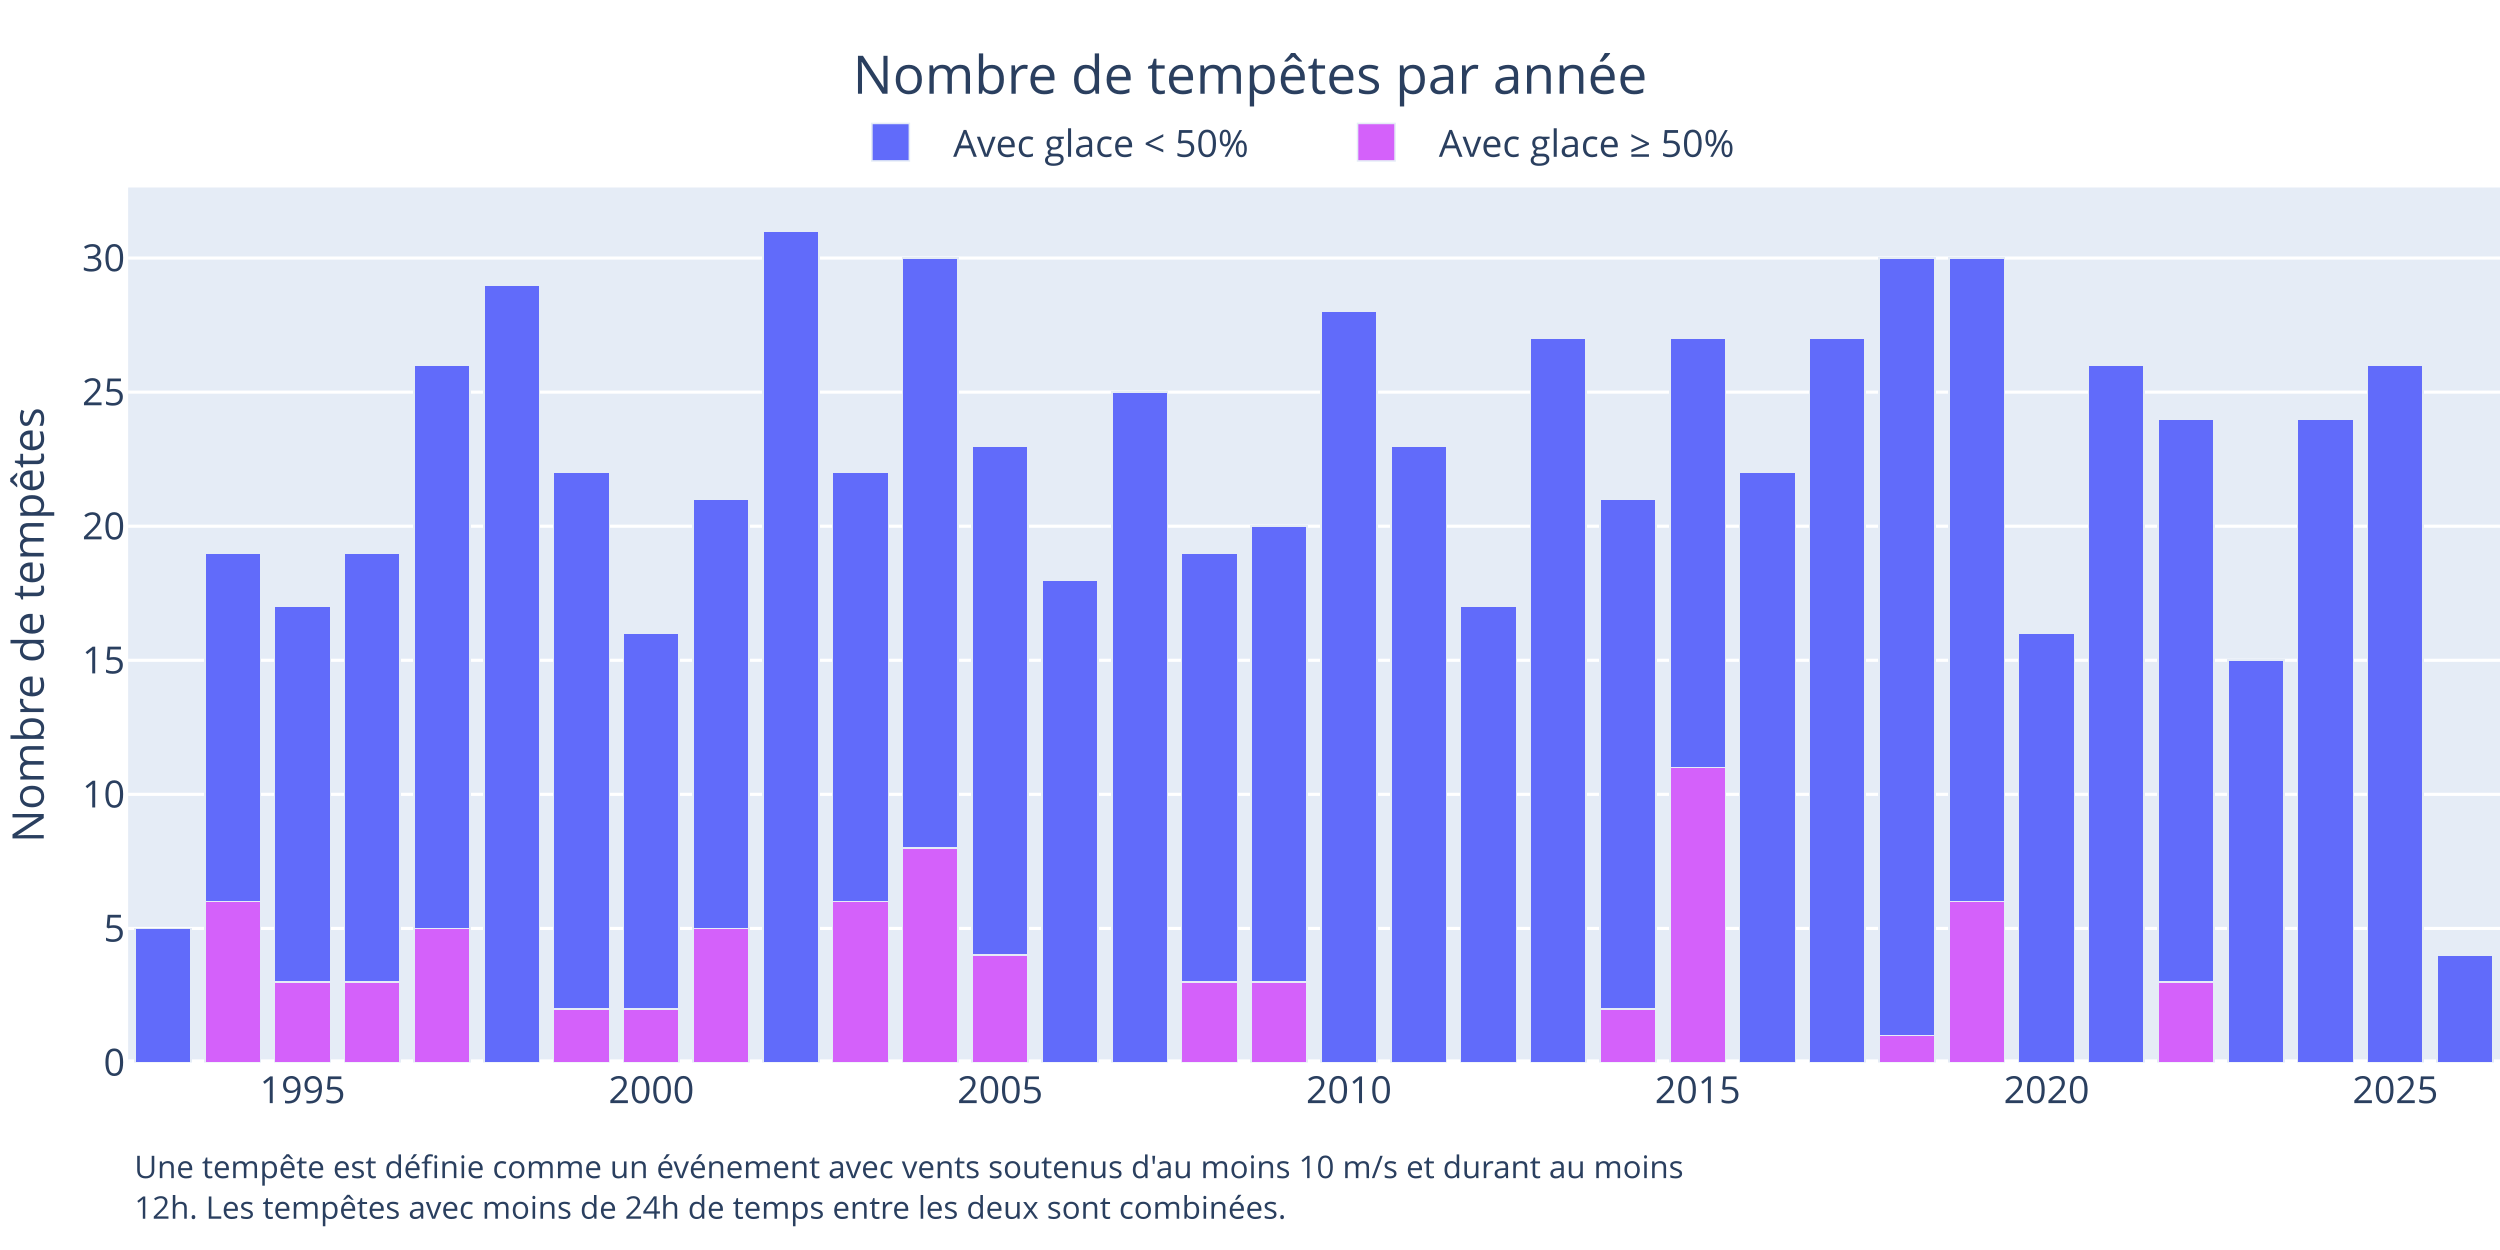
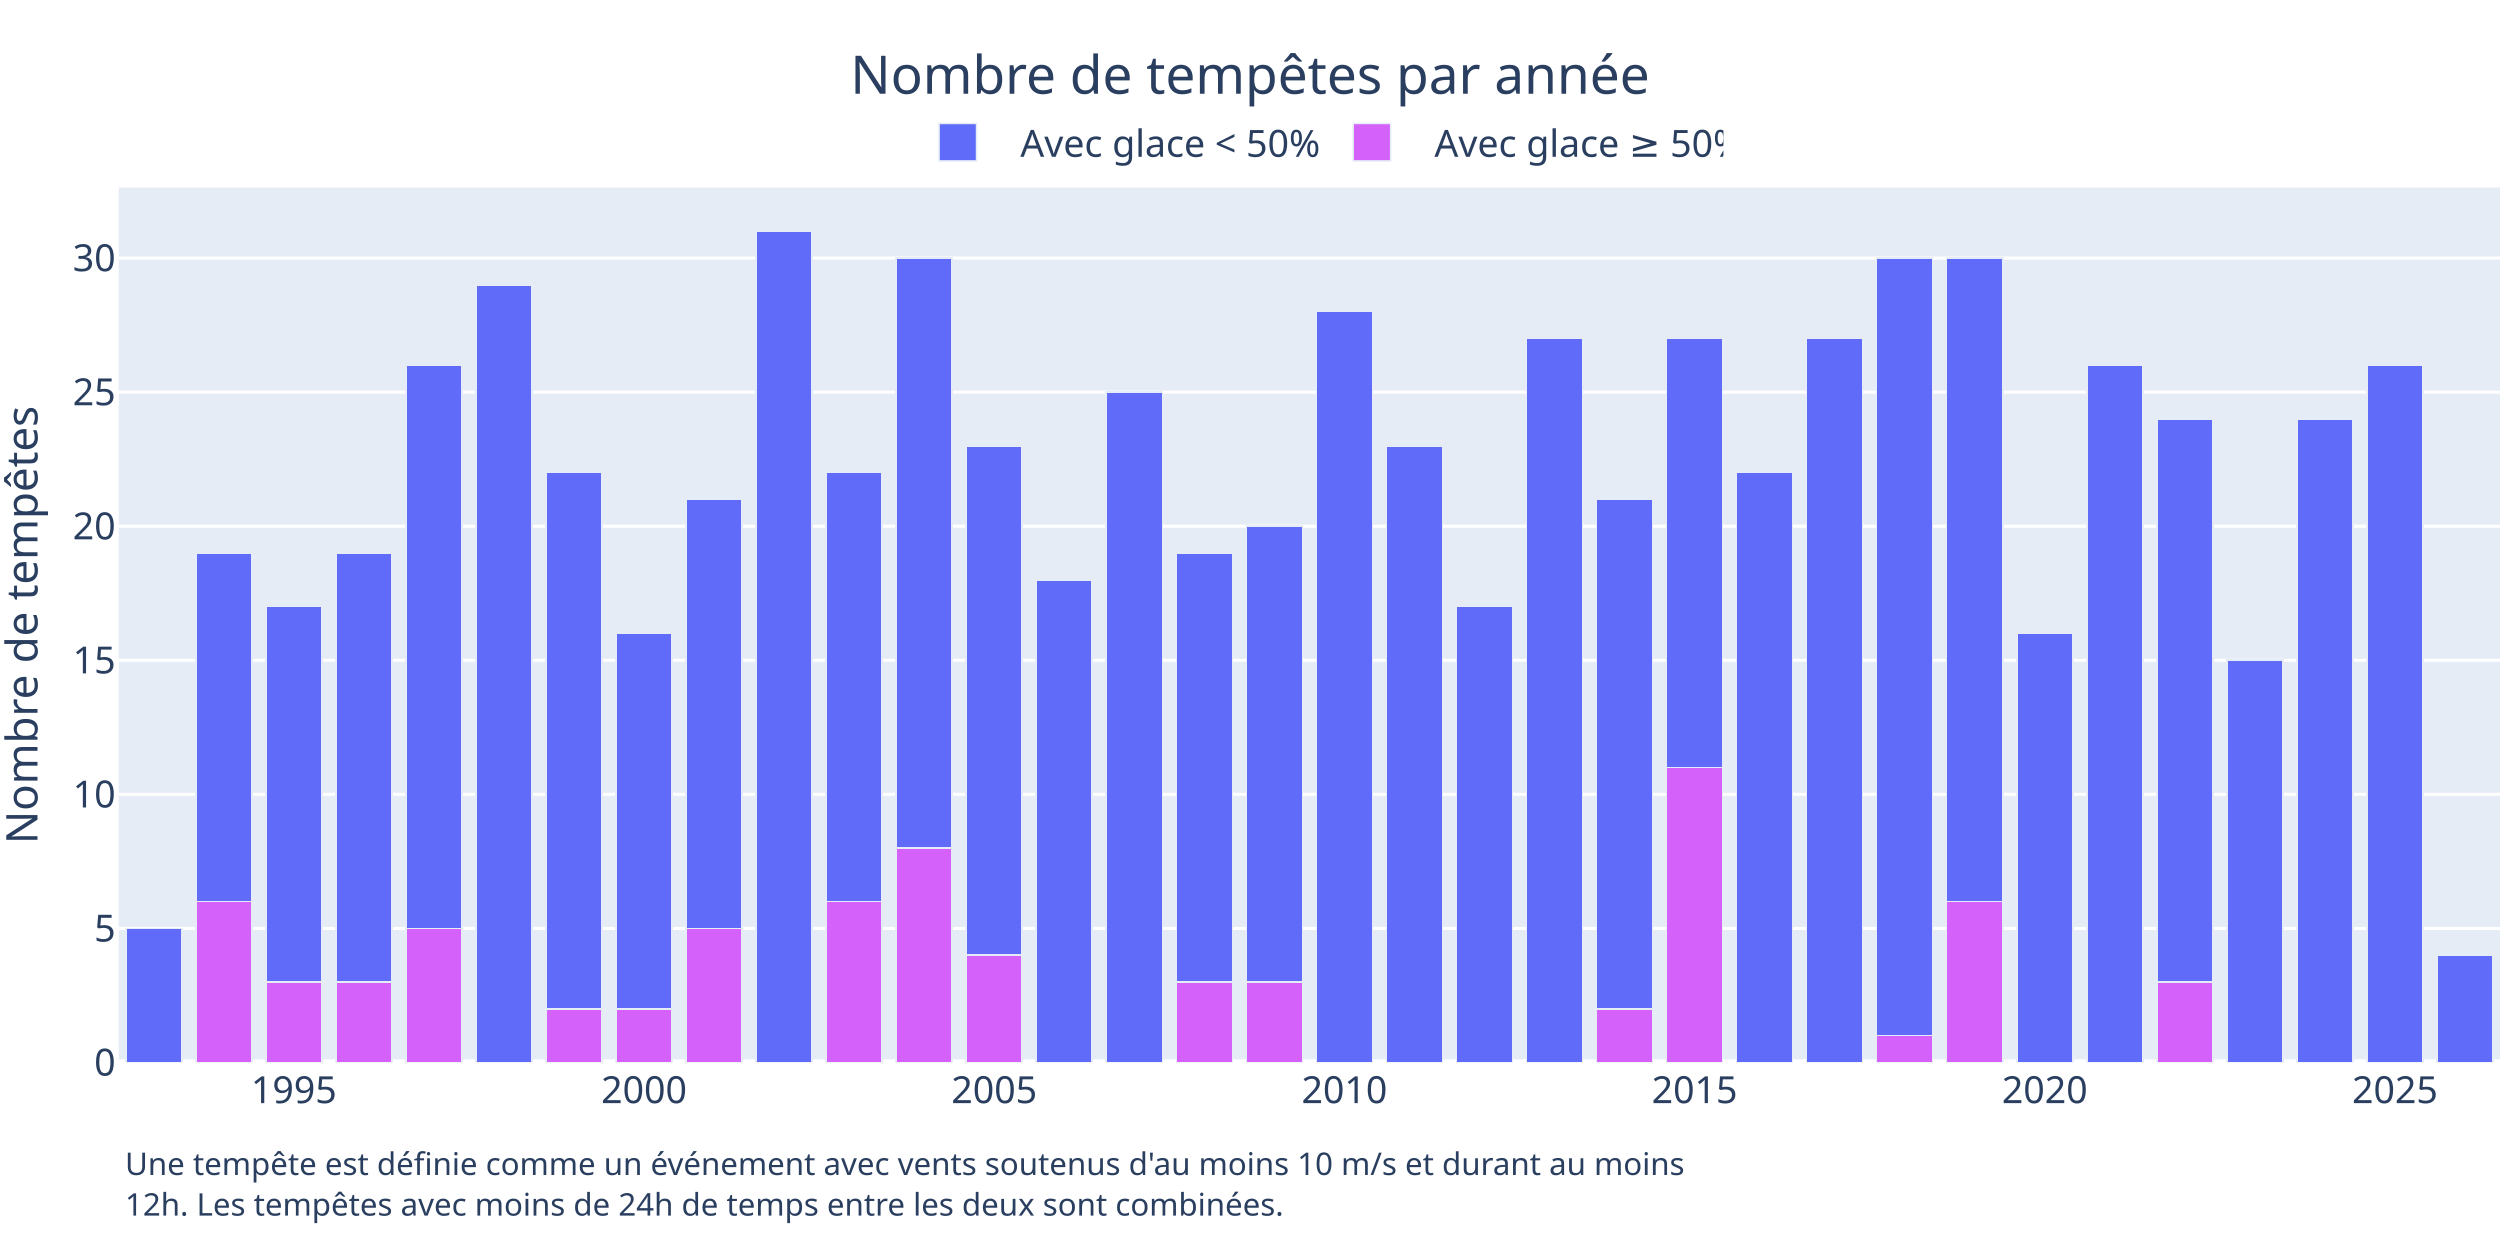
<svg xmlns="http://www.w3.org/2000/svg" class="main-svg" width="800" height="400" style="" viewBox="0 0 800 400">
  <rect x="0" y="0" width="800" height="400" style="fill: rgb(255, 255, 255); fill-opacity: 1;" />
-   <defs id="defs-d4c665">
+   <defs id="defs-7aa2c9">
    <g class="clips">
-       <clipPath id="clipd4c665xyplot" class="plotclip">
-         <rect width="759" height="280" />
+       <clipPath id="clip7aa2c9xyplot" class="plotclip">
+         <rect width="762" height="280" />
      </clipPath>
-       <clipPath class="axesclip" id="clipd4c665x">
-         <rect x="41" y="0" width="759" height="400" />
+       <clipPath class="axesclip" id="clip7aa2c9x">
+         <rect x="38" y="0" width="762" height="400" />
      </clipPath>
-       <clipPath class="axesclip" id="clipd4c665y">
+       <clipPath class="axesclip" id="clip7aa2c9y">
        <rect x="0" y="60" width="800" height="280" />
      </clipPath>
-       <clipPath class="axesclip" id="clipd4c665xy">
-         <rect x="41" y="60" width="759" height="280" />
+       <clipPath class="axesclip" id="clip7aa2c9xy">
+         <rect x="38" y="60" width="762" height="280" />
      </clipPath>
    </g>
    <g class="gradients" />
    <g class="patterns" />
  </defs>
  <g class="bglayer">
-     <rect class="bg" x="41" y="60" width="759" height="280" style="fill: rgb(229, 236, 246); fill-opacity: 1; stroke-width: 0;" />
+     <rect class="bg" x="38" y="60" width="762" height="280" style="fill: rgb(229, 236, 246); fill-opacity: 1; stroke-width: 0;" />
  </g>
  <g class="layer-below">
    <g class="imagelayer" />
    <g class="shapelayer" />
  </g>
  <g class="cartesianlayer">
    <g class="subplot xy">
      <g class="layer-subplot">
        <g class="shapelayer" />
        <g class="imagelayer" />
      </g>
      <g class="minor-gridlayer">
        <g class="x" />
        <g class="y" />
      </g>
      <g class="gridlayer">
        <g class="x" />
        <g class="y">
-           <path class="ygrid crisp" transform="translate(0,297.1)" d="M41,0h759" style="stroke: rgb(255, 255, 255); stroke-opacity: 1; stroke-width: 1px;" />
-           <path class="ygrid crisp" transform="translate(0,254.19)" d="M41,0h759" style="stroke: rgb(255, 255, 255); stroke-opacity: 1; stroke-width: 1px;" />
-           <path class="ygrid crisp" transform="translate(0,211.29)" d="M41,0h759" style="stroke: rgb(255, 255, 255); stroke-opacity: 1; stroke-width: 1px;" />
-           <path class="ygrid crisp" transform="translate(0,168.39)" d="M41,0h759" style="stroke: rgb(255, 255, 255); stroke-opacity: 1; stroke-width: 1px;" />
-           <path class="ygrid crisp" transform="translate(0,125.48)" d="M41,0h759" style="stroke: rgb(255, 255, 255); stroke-opacity: 1; stroke-width: 1px;" />
-           <path class="ygrid crisp" transform="translate(0,82.58)" d="M41,0h759" style="stroke: rgb(255, 255, 255); stroke-opacity: 1; stroke-width: 1px;" />
+           <path class="ygrid crisp" transform="translate(0,297.1)" d="M38,0h762" style="stroke: rgb(255, 255, 255); stroke-opacity: 1; stroke-width: 1px;" />
+           <path class="ygrid crisp" transform="translate(0,254.19)" d="M38,0h762" style="stroke: rgb(255, 255, 255); stroke-opacity: 1; stroke-width: 1px;" />
+           <path class="ygrid crisp" transform="translate(0,211.29)" d="M38,0h762" style="stroke: rgb(255, 255, 255); stroke-opacity: 1; stroke-width: 1px;" />
+           <path class="ygrid crisp" transform="translate(0,168.39)" d="M38,0h762" style="stroke: rgb(255, 255, 255); stroke-opacity: 1; stroke-width: 1px;" />
+           <path class="ygrid crisp" transform="translate(0,125.48)" d="M38,0h762" style="stroke: rgb(255, 255, 255); stroke-opacity: 1; stroke-width: 1px;" />
+           <path class="ygrid crisp" transform="translate(0,82.58)" d="M38,0h762" style="stroke: rgb(255, 255, 255); stroke-opacity: 1; stroke-width: 1px;" />
        </g>
      </g>
      <g class="zerolinelayer">
-         <path class="yzl zl crisp" transform="translate(0,340)" d="M41,0h759" style="stroke: rgb(255, 255, 255); stroke-opacity: 1; stroke-width: 2px;" />
+         <path class="yzl zl crisp" transform="translate(0,340)" d="M38,0h762" style="stroke: rgb(255, 255, 255); stroke-opacity: 1; stroke-width: 2px;" />
      </g>
      <g class="layer-between">
        <g class="shapelayer" />
        <g class="imagelayer" />
      </g>
      <path class="xlines-below" />
      <path class="ylines-below" />
      <g class="overlines-below" />
      <g class="xaxislayer-below" />
      <g class="yaxislayer-below" />
      <g class="overaxes-below" />
      <g class="overplot">
-         <g class="xy" transform="translate(41,60)" clip-path="url(#clipd4c665xyplot)">
+         <g class="xy" transform="translate(38,60)" clip-path="url(#clip7aa2c9xyplot)">
          <g class="barlayer mlayer">
            <g class="trace bars" shape-rendering="crispEdges" style="opacity: 1;">
              <g class="points">
                <g class="point">
-                   <path d="M24.56,280V228.52H42.41V280Z" style="vector-effect: none; opacity: 1; stroke-width: 0.5px; fill: rgb(212, 97, 250); fill-opacity: 1; stroke: rgb(229, 236, 246); stroke-opacity: 1;" />
-                 </g>
-                 <g class="point">
-                   <path d="M46.88,280V254.26H64.74V280Z" style="vector-effect: none; opacity: 1; stroke-width: 0.5px; fill: rgb(212, 97, 250); fill-opacity: 1; stroke: rgb(229, 236, 246); stroke-opacity: 1;" />
-                 </g>
-                 <g class="point">
-                   <path d="M69.2,280V254.26H87.06V280Z" style="vector-effect: none; opacity: 1; stroke-width: 0.5px; fill: rgb(212, 97, 250); fill-opacity: 1; stroke: rgb(229, 236, 246); stroke-opacity: 1;" />
-                 </g>
-                 <g class="point">
-                   <path d="M91.53,280V237.1H109.39V280Z" style="vector-effect: none; opacity: 1; stroke-width: 0.5px; fill: rgb(212, 97, 250); fill-opacity: 1; stroke: rgb(229, 236, 246); stroke-opacity: 1;" />
-                 </g>
-                 <g class="point">
-                   <path d="M136.17,280V262.84H154.03V280Z" style="vector-effect: none; opacity: 1; stroke-width: 0.5px; fill: rgb(212, 97, 250); fill-opacity: 1; stroke: rgb(229, 236, 246); stroke-opacity: 1;" />
-                 </g>
-                 <g class="point">
-                   <path d="M158.5,280V262.84H176.36V280Z" style="vector-effect: none; opacity: 1; stroke-width: 0.5px; fill: rgb(212, 97, 250); fill-opacity: 1; stroke: rgb(229, 236, 246); stroke-opacity: 1;" />
-                 </g>
-                 <g class="point">
-                   <path d="M180.82,280V237.1H198.68V280Z" style="vector-effect: none; opacity: 1; stroke-width: 0.5px; fill: rgb(212, 97, 250); fill-opacity: 1; stroke: rgb(229, 236, 246); stroke-opacity: 1;" />
-                 </g>
-                 <g class="point">
-                   <path d="M225.47,280V228.52H243.33V280Z" style="vector-effect: none; opacity: 1; stroke-width: 0.5px; fill: rgb(212, 97, 250); fill-opacity: 1; stroke: rgb(229, 236, 246); stroke-opacity: 1;" />
-                 </g>
-                 <g class="point">
-                   <path d="M247.79,280V211.35H265.65V280Z" style="vector-effect: none; opacity: 1; stroke-width: 0.5px; fill: rgb(212, 97, 250); fill-opacity: 1; stroke: rgb(229, 236, 246); stroke-opacity: 1;" />
-                 </g>
-                 <g class="point">
-                   <path d="M270.11,280V245.68H287.97V280Z" style="vector-effect: none; opacity: 1; stroke-width: 0.5px; fill: rgb(212, 97, 250); fill-opacity: 1; stroke: rgb(229, 236, 246); stroke-opacity: 1;" />
-                 </g>
-                 <g class="point">
-                   <path d="M337.09,280V254.26H354.94V280Z" style="vector-effect: none; opacity: 1; stroke-width: 0.5px; fill: rgb(212, 97, 250); fill-opacity: 1; stroke: rgb(229, 236, 246); stroke-opacity: 1;" />
-                 </g>
-                 <g class="point">
-                   <path d="M359.41,280V254.26H377.27V280Z" style="vector-effect: none; opacity: 1; stroke-width: 0.5px; fill: rgb(212, 97, 250); fill-opacity: 1; stroke: rgb(229, 236, 246); stroke-opacity: 1;" />
-                 </g>
-                 <g class="point">
-                   <path d="M471.03,280V262.84H488.89V280Z" style="vector-effect: none; opacity: 1; stroke-width: 0.5px; fill: rgb(212, 97, 250); fill-opacity: 1; stroke: rgb(229, 236, 246); stroke-opacity: 1;" />
-                 </g>
-                 <g class="point">
-                   <path d="M493.35,280V185.61H511.21V280Z" style="vector-effect: none; opacity: 1; stroke-width: 0.5px; fill: rgb(212, 97, 250); fill-opacity: 1; stroke: rgb(229, 236, 246); stroke-opacity: 1;" />
-                 </g>
-                 <g class="point">
-                   <path d="M560.32,280V271.42H578.18V280Z" style="vector-effect: none; opacity: 1; stroke-width: 0.5px; fill: rgb(212, 97, 250); fill-opacity: 1; stroke: rgb(229, 236, 246); stroke-opacity: 1;" />
-                 </g>
-                 <g class="point">
-                   <path d="M582.64,280V228.52H600.5V280Z" style="vector-effect: none; opacity: 1; stroke-width: 0.5px; fill: rgb(212, 97, 250); fill-opacity: 1; stroke: rgb(229, 236, 246); stroke-opacity: 1;" />
-                 </g>
-                 <g class="point">
-                   <path d="M649.61,280V254.26H667.47V280Z" style="vector-effect: none; opacity: 1; stroke-width: 0.5px; fill: rgb(212, 97, 250); fill-opacity: 1; stroke: rgb(229, 236, 246); stroke-opacity: 1;" />
+                   <path d="M24.65,280V228.52H42.58V280Z" style="vector-effect: none; opacity: 1; stroke-width: 0.5px; fill: rgb(212, 97, 250); fill-opacity: 1; stroke: rgb(229, 236, 246); stroke-opacity: 1;" />
+                 </g>
+                 <g class="point">
+                   <path d="M47.06,280V254.26H64.99V280Z" style="vector-effect: none; opacity: 1; stroke-width: 0.5px; fill: rgb(212, 97, 250); fill-opacity: 1; stroke: rgb(229, 236, 246); stroke-opacity: 1;" />
+                 </g>
+                 <g class="point">
+                   <path d="M69.48,280V254.26H87.41V280Z" style="vector-effect: none; opacity: 1; stroke-width: 0.5px; fill: rgb(212, 97, 250); fill-opacity: 1; stroke: rgb(229, 236, 246); stroke-opacity: 1;" />
+                 </g>
+                 <g class="point">
+                   <path d="M91.89,280V237.1H109.82V280Z" style="vector-effect: none; opacity: 1; stroke-width: 0.5px; fill: rgb(212, 97, 250); fill-opacity: 1; stroke: rgb(229, 236, 246); stroke-opacity: 1;" />
+                 </g>
+                 <g class="point">
+                   <path d="M136.71,280V262.84H154.64V280Z" style="vector-effect: none; opacity: 1; stroke-width: 0.5px; fill: rgb(212, 97, 250); fill-opacity: 1; stroke: rgb(229, 236, 246); stroke-opacity: 1;" />
+                 </g>
+                 <g class="point">
+                   <path d="M159.12,280V262.84H177.05V280Z" style="vector-effect: none; opacity: 1; stroke-width: 0.5px; fill: rgb(212, 97, 250); fill-opacity: 1; stroke: rgb(229, 236, 246); stroke-opacity: 1;" />
+                 </g>
+                 <g class="point">
+                   <path d="M181.54,280V237.1H199.46V280Z" style="vector-effect: none; opacity: 1; stroke-width: 0.5px; fill: rgb(212, 97, 250); fill-opacity: 1; stroke: rgb(229, 236, 246); stroke-opacity: 1;" />
+                 </g>
+                 <g class="point">
+                   <path d="M226.36,280V228.52H244.29V280Z" style="vector-effect: none; opacity: 1; stroke-width: 0.5px; fill: rgb(212, 97, 250); fill-opacity: 1; stroke: rgb(229, 236, 246); stroke-opacity: 1;" />
+                 </g>
+                 <g class="point">
+                   <path d="M248.77,280V211.35H266.7V280Z" style="vector-effect: none; opacity: 1; stroke-width: 0.5px; fill: rgb(212, 97, 250); fill-opacity: 1; stroke: rgb(229, 236, 246); stroke-opacity: 1;" />
+                 </g>
+                 <g class="point">
+                   <path d="M271.18,280V245.68H289.11V280Z" style="vector-effect: none; opacity: 1; stroke-width: 0.5px; fill: rgb(212, 97, 250); fill-opacity: 1; stroke: rgb(229, 236, 246); stroke-opacity: 1;" />
+                 </g>
+                 <g class="point">
+                   <path d="M338.42,280V254.26H356.35V280Z" style="vector-effect: none; opacity: 1; stroke-width: 0.5px; fill: rgb(212, 97, 250); fill-opacity: 1; stroke: rgb(229, 236, 246); stroke-opacity: 1;" />
+                 </g>
+                 <g class="point">
+                   <path d="M360.83,280V254.26H378.76V280Z" style="vector-effect: none; opacity: 1; stroke-width: 0.5px; fill: rgb(212, 97, 250); fill-opacity: 1; stroke: rgb(229, 236, 246); stroke-opacity: 1;" />
+                 </g>
+                 <g class="point">
+                   <path d="M472.89,280V262.84H490.82V280Z" style="vector-effect: none; opacity: 1; stroke-width: 0.5px; fill: rgb(212, 97, 250); fill-opacity: 1; stroke: rgb(229, 236, 246); stroke-opacity: 1;" />
+                 </g>
+                 <g class="point">
+                   <path d="M495.3,280V185.61H513.23V280Z" style="vector-effect: none; opacity: 1; stroke-width: 0.5px; fill: rgb(212, 97, 250); fill-opacity: 1; stroke: rgb(229, 236, 246); stroke-opacity: 1;" />
+                 </g>
+                 <g class="point">
+                   <path d="M562.54,280V271.42H580.46V280Z" style="vector-effect: none; opacity: 1; stroke-width: 0.5px; fill: rgb(212, 97, 250); fill-opacity: 1; stroke: rgb(229, 236, 246); stroke-opacity: 1;" />
+                 </g>
+                 <g class="point">
+                   <path d="M584.95,280V228.52H602.88V280Z" style="vector-effect: none; opacity: 1; stroke-width: 0.5px; fill: rgb(212, 97, 250); fill-opacity: 1; stroke: rgb(229, 236, 246); stroke-opacity: 1;" />
+                 </g>
+                 <g class="point">
+                   <path d="M652.18,280V254.26H670.11V280Z" style="vector-effect: none; opacity: 1; stroke-width: 0.5px; fill: rgb(212, 97, 250); fill-opacity: 1; stroke: rgb(229, 236, 246); stroke-opacity: 1;" />
                </g>
              </g>
            </g>
            <g class="trace bars" shape-rendering="crispEdges" style="opacity: 1;">
              <g class="points">
                <g class="point">
-                   <path d="M2.23,280V237.1H20.09V280Z" style="vector-effect: none; opacity: 1; stroke-width: 0.5px; fill: rgb(97, 107, 250); fill-opacity: 1; stroke: rgb(229, 236, 246); stroke-opacity: 1;" />
-                 </g>
-                 <g class="point">
-                   <path d="M24.56,228.52V116.97H42.41V228.52Z" style="vector-effect: none; opacity: 1; stroke-width: 0.5px; fill: rgb(97, 107, 250); fill-opacity: 1; stroke: rgb(229, 236, 246); stroke-opacity: 1;" />
-                 </g>
-                 <g class="point">
-                   <path d="M46.88,254.26V134.13H64.74V254.26Z" style="vector-effect: none; opacity: 1; stroke-width: 0.5px; fill: rgb(97, 107, 250); fill-opacity: 1; stroke: rgb(229, 236, 246); stroke-opacity: 1;" />
-                 </g>
-                 <g class="point">
-                   <path d="M69.2,254.26V116.97H87.06V254.26Z" style="vector-effect: none; opacity: 1; stroke-width: 0.5px; fill: rgb(97, 107, 250); fill-opacity: 1; stroke: rgb(229, 236, 246); stroke-opacity: 1;" />
-                 </g>
-                 <g class="point">
-                   <path d="M91.53,237.1V56.9H109.39V237.1Z" style="vector-effect: none; opacity: 1; stroke-width: 0.5px; fill: rgb(97, 107, 250); fill-opacity: 1; stroke: rgb(229, 236, 246); stroke-opacity: 1;" />
-                 </g>
-                 <g class="point">
-                   <path d="M113.85,280V31.16H131.71V280Z" style="vector-effect: none; opacity: 1; stroke-width: 0.5px; fill: rgb(97, 107, 250); fill-opacity: 1; stroke: rgb(229, 236, 246); stroke-opacity: 1;" />
-                 </g>
-                 <g class="point">
-                   <path d="M136.17,262.84V91.23H154.03V262.84Z" style="vector-effect: none; opacity: 1; stroke-width: 0.5px; fill: rgb(97, 107, 250); fill-opacity: 1; stroke: rgb(229, 236, 246); stroke-opacity: 1;" />
-                 </g>
-                 <g class="point">
-                   <path d="M158.5,262.84V142.71H176.36V262.84Z" style="vector-effect: none; opacity: 1; stroke-width: 0.5px; fill: rgb(97, 107, 250); fill-opacity: 1; stroke: rgb(229, 236, 246); stroke-opacity: 1;" />
-                 </g>
-                 <g class="point">
-                   <path d="M180.82,237.1V99.81H198.68V237.1Z" style="vector-effect: none; opacity: 1; stroke-width: 0.5px; fill: rgb(97, 107, 250); fill-opacity: 1; stroke: rgb(229, 236, 246); stroke-opacity: 1;" />
-                 </g>
-                 <g class="point">
-                   <path d="M203.14,280V14H221V280Z" style="vector-effect: none; opacity: 1; stroke-width: 0.5px; fill: rgb(97, 107, 250); fill-opacity: 1; stroke: rgb(229, 236, 246); stroke-opacity: 1;" />
-                 </g>
-                 <g class="point">
-                   <path d="M225.47,228.52V91.23H243.33V228.52Z" style="vector-effect: none; opacity: 1; stroke-width: 0.5px; fill: rgb(97, 107, 250); fill-opacity: 1; stroke: rgb(229, 236, 246); stroke-opacity: 1;" />
-                 </g>
-                 <g class="point">
-                   <path d="M247.79,211.35V22.58H265.65V211.35Z" style="vector-effect: none; opacity: 1; stroke-width: 0.5px; fill: rgb(97, 107, 250); fill-opacity: 1; stroke: rgb(229, 236, 246); stroke-opacity: 1;" />
-                 </g>
-                 <g class="point">
-                   <path d="M270.11,245.68V82.65H287.97V245.68Z" style="vector-effect: none; opacity: 1; stroke-width: 0.5px; fill: rgb(97, 107, 250); fill-opacity: 1; stroke: rgb(229, 236, 246); stroke-opacity: 1;" />
-                 </g>
-                 <g class="point">
-                   <path d="M292.44,280V125.55H310.3V280Z" style="vector-effect: none; opacity: 1; stroke-width: 0.5px; fill: rgb(97, 107, 250); fill-opacity: 1; stroke: rgb(229, 236, 246); stroke-opacity: 1;" />
-                 </g>
-                 <g class="point">
-                   <path d="M314.76,280V65.48H332.62V280Z" style="vector-effect: none; opacity: 1; stroke-width: 0.5px; fill: rgb(97, 107, 250); fill-opacity: 1; stroke: rgb(229, 236, 246); stroke-opacity: 1;" />
-                 </g>
-                 <g class="point">
-                   <path d="M337.09,254.26V116.97H354.94V254.26Z" style="vector-effect: none; opacity: 1; stroke-width: 0.5px; fill: rgb(97, 107, 250); fill-opacity: 1; stroke: rgb(229, 236, 246); stroke-opacity: 1;" />
-                 </g>
-                 <g class="point">
-                   <path d="M359.41,254.26V108.39H377.27V254.26Z" style="vector-effect: none; opacity: 1; stroke-width: 0.5px; fill: rgb(97, 107, 250); fill-opacity: 1; stroke: rgb(229, 236, 246); stroke-opacity: 1;" />
-                 </g>
-                 <g class="point">
-                   <path d="M381.73,280V39.74H399.59V280Z" style="vector-effect: none; opacity: 1; stroke-width: 0.5px; fill: rgb(97, 107, 250); fill-opacity: 1; stroke: rgb(229, 236, 246); stroke-opacity: 1;" />
-                 </g>
-                 <g class="point">
-                   <path d="M404.06,280V82.65H421.91V280Z" style="vector-effect: none; opacity: 1; stroke-width: 0.5px; fill: rgb(97, 107, 250); fill-opacity: 1; stroke: rgb(229, 236, 246); stroke-opacity: 1;" />
-                 </g>
-                 <g class="point">
-                   <path d="M426.38,280V134.13H444.24V280Z" style="vector-effect: none; opacity: 1; stroke-width: 0.5px; fill: rgb(97, 107, 250); fill-opacity: 1; stroke: rgb(229, 236, 246); stroke-opacity: 1;" />
-                 </g>
-                 <g class="point">
-                   <path d="M448.7,280V48.32H466.56V280Z" style="vector-effect: none; opacity: 1; stroke-width: 0.5px; fill: rgb(97, 107, 250); fill-opacity: 1; stroke: rgb(229, 236, 246); stroke-opacity: 1;" />
-                 </g>
-                 <g class="point">
-                   <path d="M471.03,262.84V99.81H488.89V262.84Z" style="vector-effect: none; opacity: 1; stroke-width: 0.5px; fill: rgb(97, 107, 250); fill-opacity: 1; stroke: rgb(229, 236, 246); stroke-opacity: 1;" />
-                 </g>
-                 <g class="point">
-                   <path d="M493.35,185.61V48.32H511.21V185.61Z" style="vector-effect: none; opacity: 1; stroke-width: 0.5px; fill: rgb(97, 107, 250); fill-opacity: 1; stroke: rgb(229, 236, 246); stroke-opacity: 1;" />
-                 </g>
-                 <g class="point">
-                   <path d="M515.67,280V91.23H533.53V280Z" style="vector-effect: none; opacity: 1; stroke-width: 0.5px; fill: rgb(97, 107, 250); fill-opacity: 1; stroke: rgb(229, 236, 246); stroke-opacity: 1;" />
-                 </g>
-                 <g class="point">
-                   <path d="M538,280V48.32H555.86V280Z" style="vector-effect: none; opacity: 1; stroke-width: 0.5px; fill: rgb(97, 107, 250); fill-opacity: 1; stroke: rgb(229, 236, 246); stroke-opacity: 1;" />
-                 </g>
-                 <g class="point">
-                   <path d="M560.32,271.42V22.58H578.18V271.42Z" style="vector-effect: none; opacity: 1; stroke-width: 0.5px; fill: rgb(97, 107, 250); fill-opacity: 1; stroke: rgb(229, 236, 246); stroke-opacity: 1;" />
-                 </g>
-                 <g class="point">
-                   <path d="M582.64,228.52V22.58H600.5V228.52Z" style="vector-effect: none; opacity: 1; stroke-width: 0.5px; fill: rgb(97, 107, 250); fill-opacity: 1; stroke: rgb(229, 236, 246); stroke-opacity: 1;" />
-                 </g>
-                 <g class="point">
-                   <path d="M604.97,280V142.71H622.83V280Z" style="vector-effect: none; opacity: 1; stroke-width: 0.5px; fill: rgb(97, 107, 250); fill-opacity: 1; stroke: rgb(229, 236, 246); stroke-opacity: 1;" />
-                 </g>
-                 <g class="point">
-                   <path d="M627.29,280V56.9H645.15V280Z" style="vector-effect: none; opacity: 1; stroke-width: 0.5px; fill: rgb(97, 107, 250); fill-opacity: 1; stroke: rgb(229, 236, 246); stroke-opacity: 1;" />
-                 </g>
-                 <g class="point">
-                   <path d="M649.61,254.26V74.06H667.47V254.26Z" style="vector-effect: none; opacity: 1; stroke-width: 0.5px; fill: rgb(97, 107, 250); fill-opacity: 1; stroke: rgb(229, 236, 246); stroke-opacity: 1;" />
-                 </g>
-                 <g class="point">
-                   <path d="M671.94,280V151.29H689.8V280Z" style="vector-effect: none; opacity: 1; stroke-width: 0.5px; fill: rgb(97, 107, 250); fill-opacity: 1; stroke: rgb(229, 236, 246); stroke-opacity: 1;" />
-                 </g>
-                 <g class="point">
-                   <path d="M694.26,280V74.06H712.12V280Z" style="vector-effect: none; opacity: 1; stroke-width: 0.5px; fill: rgb(97, 107, 250); fill-opacity: 1; stroke: rgb(229, 236, 246); stroke-opacity: 1;" />
-                 </g>
-                 <g class="point">
-                   <path d="M716.59,280V56.9H734.44V280Z" style="vector-effect: none; opacity: 1; stroke-width: 0.5px; fill: rgb(97, 107, 250); fill-opacity: 1; stroke: rgb(229, 236, 246); stroke-opacity: 1;" />
-                 </g>
-                 <g class="point">
-                   <path d="M738.91,280V245.68H756.77V280Z" style="vector-effect: none; opacity: 1; stroke-width: 0.5px; fill: rgb(97, 107, 250); fill-opacity: 1; stroke: rgb(229, 236, 246); stroke-opacity: 1;" />
+                   <path d="M2.24,280V237.1H20.17V280Z" style="vector-effect: none; opacity: 1; stroke-width: 0.5px; fill: rgb(97, 107, 250); fill-opacity: 1; stroke: rgb(229, 236, 246); stroke-opacity: 1;" />
+                 </g>
+                 <g class="point">
+                   <path d="M24.65,228.52V116.97H42.58V228.52Z" style="vector-effect: none; opacity: 1; stroke-width: 0.5px; fill: rgb(97, 107, 250); fill-opacity: 1; stroke: rgb(229, 236, 246); stroke-opacity: 1;" />
+                 </g>
+                 <g class="point">
+                   <path d="M47.06,254.26V134.13H64.99V254.26Z" style="vector-effect: none; opacity: 1; stroke-width: 0.5px; fill: rgb(97, 107, 250); fill-opacity: 1; stroke: rgb(229, 236, 246); stroke-opacity: 1;" />
+                 </g>
+                 <g class="point">
+                   <path d="M69.48,254.26V116.97H87.41V254.26Z" style="vector-effect: none; opacity: 1; stroke-width: 0.5px; fill: rgb(97, 107, 250); fill-opacity: 1; stroke: rgb(229, 236, 246); stroke-opacity: 1;" />
+                 </g>
+                 <g class="point">
+                   <path d="M91.89,237.1V56.9H109.82V237.1Z" style="vector-effect: none; opacity: 1; stroke-width: 0.5px; fill: rgb(97, 107, 250); fill-opacity: 1; stroke: rgb(229, 236, 246); stroke-opacity: 1;" />
+                 </g>
+                 <g class="point">
+                   <path d="M114.3,280V31.16H132.23V280Z" style="vector-effect: none; opacity: 1; stroke-width: 0.5px; fill: rgb(97, 107, 250); fill-opacity: 1; stroke: rgb(229, 236, 246); stroke-opacity: 1;" />
+                 </g>
+                 <g class="point">
+                   <path d="M136.71,262.84V91.23H154.64V262.84Z" style="vector-effect: none; opacity: 1; stroke-width: 0.5px; fill: rgb(97, 107, 250); fill-opacity: 1; stroke: rgb(229, 236, 246); stroke-opacity: 1;" />
+                 </g>
+                 <g class="point">
+                   <path d="M159.12,262.84V142.71H177.05V262.84Z" style="vector-effect: none; opacity: 1; stroke-width: 0.5px; fill: rgb(97, 107, 250); fill-opacity: 1; stroke: rgb(229, 236, 246); stroke-opacity: 1;" />
+                 </g>
+                 <g class="point">
+                   <path d="M181.54,237.1V99.81H199.46V237.1Z" style="vector-effect: none; opacity: 1; stroke-width: 0.5px; fill: rgb(97, 107, 250); fill-opacity: 1; stroke: rgb(229, 236, 246); stroke-opacity: 1;" />
+                 </g>
+                 <g class="point">
+                   <path d="M203.95,280V14H221.88V280Z" style="vector-effect: none; opacity: 1; stroke-width: 0.5px; fill: rgb(97, 107, 250); fill-opacity: 1; stroke: rgb(229, 236, 246); stroke-opacity: 1;" />
+                 </g>
+                 <g class="point">
+                   <path d="M226.36,228.52V91.23H244.29V228.52Z" style="vector-effect: none; opacity: 1; stroke-width: 0.5px; fill: rgb(97, 107, 250); fill-opacity: 1; stroke: rgb(229, 236, 246); stroke-opacity: 1;" />
+                 </g>
+                 <g class="point">
+                   <path d="M248.77,211.35V22.58H266.7V211.35Z" style="vector-effect: none; opacity: 1; stroke-width: 0.5px; fill: rgb(97, 107, 250); fill-opacity: 1; stroke: rgb(229, 236, 246); stroke-opacity: 1;" />
+                 </g>
+                 <g class="point">
+                   <path d="M271.18,245.68V82.65H289.11V245.68Z" style="vector-effect: none; opacity: 1; stroke-width: 0.5px; fill: rgb(97, 107, 250); fill-opacity: 1; stroke: rgb(229, 236, 246); stroke-opacity: 1;" />
+                 </g>
+                 <g class="point">
+                   <path d="M293.59,280V125.55H311.52V280Z" style="vector-effect: none; opacity: 1; stroke-width: 0.5px; fill: rgb(97, 107, 250); fill-opacity: 1; stroke: rgb(229, 236, 246); stroke-opacity: 1;" />
+                 </g>
+                 <g class="point">
+                   <path d="M316.01,280V65.48H333.94V280Z" style="vector-effect: none; opacity: 1; stroke-width: 0.5px; fill: rgb(97, 107, 250); fill-opacity: 1; stroke: rgb(229, 236, 246); stroke-opacity: 1;" />
+                 </g>
+                 <g class="point">
+                   <path d="M338.42,254.26V116.97H356.35V254.26Z" style="vector-effect: none; opacity: 1; stroke-width: 0.5px; fill: rgb(97, 107, 250); fill-opacity: 1; stroke: rgb(229, 236, 246); stroke-opacity: 1;" />
+                 </g>
+                 <g class="point">
+                   <path d="M360.83,254.26V108.39H378.76V254.26Z" style="vector-effect: none; opacity: 1; stroke-width: 0.5px; fill: rgb(97, 107, 250); fill-opacity: 1; stroke: rgb(229, 236, 246); stroke-opacity: 1;" />
+                 </g>
+                 <g class="point">
+                   <path d="M383.24,280V39.74H401.17V280Z" style="vector-effect: none; opacity: 1; stroke-width: 0.5px; fill: rgb(97, 107, 250); fill-opacity: 1; stroke: rgb(229, 236, 246); stroke-opacity: 1;" />
+                 </g>
+                 <g class="point">
+                   <path d="M405.65,280V82.65H423.58V280Z" style="vector-effect: none; opacity: 1; stroke-width: 0.5px; fill: rgb(97, 107, 250); fill-opacity: 1; stroke: rgb(229, 236, 246); stroke-opacity: 1;" />
+                 </g>
+                 <g class="point">
+                   <path d="M428.06,280V134.13H445.99V280Z" style="vector-effect: none; opacity: 1; stroke-width: 0.5px; fill: rgb(97, 107, 250); fill-opacity: 1; stroke: rgb(229, 236, 246); stroke-opacity: 1;" />
+                 </g>
+                 <g class="point">
+                   <path d="M450.48,280V48.32H468.41V280Z" style="vector-effect: none; opacity: 1; stroke-width: 0.5px; fill: rgb(97, 107, 250); fill-opacity: 1; stroke: rgb(229, 236, 246); stroke-opacity: 1;" />
+                 </g>
+                 <g class="point">
+                   <path d="M472.89,262.84V99.81H490.82V262.84Z" style="vector-effect: none; opacity: 1; stroke-width: 0.5px; fill: rgb(97, 107, 250); fill-opacity: 1; stroke: rgb(229, 236, 246); stroke-opacity: 1;" />
+                 </g>
+                 <g class="point">
+                   <path d="M495.3,185.61V48.32H513.23V185.61Z" style="vector-effect: none; opacity: 1; stroke-width: 0.5px; fill: rgb(97, 107, 250); fill-opacity: 1; stroke: rgb(229, 236, 246); stroke-opacity: 1;" />
+                 </g>
+                 <g class="point">
+                   <path d="M517.71,280V91.23H535.64V280Z" style="vector-effect: none; opacity: 1; stroke-width: 0.5px; fill: rgb(97, 107, 250); fill-opacity: 1; stroke: rgb(229, 236, 246); stroke-opacity: 1;" />
+                 </g>
+                 <g class="point">
+                   <path d="M540.12,280V48.32H558.05V280Z" style="vector-effect: none; opacity: 1; stroke-width: 0.5px; fill: rgb(97, 107, 250); fill-opacity: 1; stroke: rgb(229, 236, 246); stroke-opacity: 1;" />
+                 </g>
+                 <g class="point">
+                   <path d="M562.54,271.42V22.58H580.46V271.42Z" style="vector-effect: none; opacity: 1; stroke-width: 0.5px; fill: rgb(97, 107, 250); fill-opacity: 1; stroke: rgb(229, 236, 246); stroke-opacity: 1;" />
+                 </g>
+                 <g class="point">
+                   <path d="M584.95,228.52V22.58H602.88V228.52Z" style="vector-effect: none; opacity: 1; stroke-width: 0.5px; fill: rgb(97, 107, 250); fill-opacity: 1; stroke: rgb(229, 236, 246); stroke-opacity: 1;" />
+                 </g>
+                 <g class="point">
+                   <path d="M607.36,280V142.71H625.29V280Z" style="vector-effect: none; opacity: 1; stroke-width: 0.5px; fill: rgb(97, 107, 250); fill-opacity: 1; stroke: rgb(229, 236, 246); stroke-opacity: 1;" />
+                 </g>
+                 <g class="point">
+                   <path d="M629.77,280V56.9H647.7V280Z" style="vector-effect: none; opacity: 1; stroke-width: 0.5px; fill: rgb(97, 107, 250); fill-opacity: 1; stroke: rgb(229, 236, 246); stroke-opacity: 1;" />
+                 </g>
+                 <g class="point">
+                   <path d="M652.18,254.26V74.06H670.11V254.26Z" style="vector-effect: none; opacity: 1; stroke-width: 0.5px; fill: rgb(97, 107, 250); fill-opacity: 1; stroke: rgb(229, 236, 246); stroke-opacity: 1;" />
+                 </g>
+                 <g class="point">
+                   <path d="M674.59,280V151.29H692.52V280Z" style="vector-effect: none; opacity: 1; stroke-width: 0.5px; fill: rgb(97, 107, 250); fill-opacity: 1; stroke: rgb(229, 236, 246); stroke-opacity: 1;" />
+                 </g>
+                 <g class="point">
+                   <path d="M697.01,280V74.06H714.94V280Z" style="vector-effect: none; opacity: 1; stroke-width: 0.5px; fill: rgb(97, 107, 250); fill-opacity: 1; stroke: rgb(229, 236, 246); stroke-opacity: 1;" />
+                 </g>
+                 <g class="point">
+                   <path d="M719.42,280V56.9H737.35V280Z" style="vector-effect: none; opacity: 1; stroke-width: 0.5px; fill: rgb(97, 107, 250); fill-opacity: 1; stroke: rgb(229, 236, 246); stroke-opacity: 1;" />
+                 </g>
+                 <g class="point">
+                   <path d="M741.83,280V245.68H759.76V280Z" style="vector-effect: none; opacity: 1; stroke-width: 0.5px; fill: rgb(97, 107, 250); fill-opacity: 1; stroke: rgb(229, 236, 246); stroke-opacity: 1;" />
                </g>
              </g>
            </g>
          </g>
        </g>
      </g>
      <g class="zerolinelayer-above" />
      <path class="xlines-above crisp" d="M0,0" style="fill: none;" />
      <path class="ylines-above crisp" d="M0,0" style="fill: none;" />
      <g class="overlines-above" />
      <g class="xaxislayer-above">
        <g class="xtick">
-           <text text-anchor="middle" x="0" y="353" transform="translate(96.81,0)" style="font-family: 'Open Sans', verdana, arial, sans-serif; font-size: 12px; fill: rgb(42, 63, 95); fill-opacity: 1; white-space: pre;">1995</text>
-         </g>
-         <g class="xtick">
-           <text text-anchor="middle" x="0" y="353" style="font-family: 'Open Sans', verdana, arial, sans-serif; font-size: 12px; fill: rgb(42, 63, 95); fill-opacity: 1; white-space: pre;" transform="translate(208.43,0)">2000</text>
-         </g>
-         <g class="xtick">
-           <text text-anchor="middle" x="0" y="353" style="font-family: 'Open Sans', verdana, arial, sans-serif; font-size: 12px; fill: rgb(42, 63, 95); fill-opacity: 1; white-space: pre;" transform="translate(320.04,0)">2005</text>
-         </g>
-         <g class="xtick">
-           <text text-anchor="middle" x="0" y="353" style="font-family: 'Open Sans', verdana, arial, sans-serif; font-size: 12px; fill: rgb(42, 63, 95); fill-opacity: 1; white-space: pre;" transform="translate(431.66,0)">2010</text>
-         </g>
-         <g class="xtick">
-           <text text-anchor="middle" x="0" y="353" style="font-family: 'Open Sans', verdana, arial, sans-serif; font-size: 12px; fill: rgb(42, 63, 95); fill-opacity: 1; white-space: pre;" transform="translate(543.28,0)">2015</text>
-         </g>
-         <g class="xtick">
-           <text text-anchor="middle" x="0" y="353" style="font-family: 'Open Sans', verdana, arial, sans-serif; font-size: 12px; fill: rgb(42, 63, 95); fill-opacity: 1; white-space: pre;" transform="translate(654.9,0)">2020</text>
-         </g>
-         <g class="xtick">
-           <text text-anchor="middle" x="0" y="353" style="font-family: 'Open Sans', verdana, arial, sans-serif; font-size: 12px; fill: rgb(42, 63, 95); fill-opacity: 1; white-space: pre;" transform="translate(766.51,0)">2025</text>
+           <text text-anchor="middle" x="0" y="353" transform="translate(94.03,0)" style="font-family: 'Playfair Display'; font-size: 12px; fill: rgb(42, 63, 95); fill-opacity: 1; white-space: pre;">1995</text>
+         </g>
+         <g class="xtick">
+           <text text-anchor="middle" x="0" y="353" style="font-family: 'Playfair Display'; font-size: 12px; fill: rgb(42, 63, 95); fill-opacity: 1; white-space: pre;" transform="translate(206.09,0)">2000</text>
+         </g>
+         <g class="xtick">
+           <text text-anchor="middle" x="0" y="353" style="font-family: 'Playfair Display'; font-size: 12px; fill: rgb(42, 63, 95); fill-opacity: 1; white-space: pre;" transform="translate(318.15,0)">2005</text>
+         </g>
+         <g class="xtick">
+           <text text-anchor="middle" x="0" y="353" style="font-family: 'Playfair Display'; font-size: 12px; fill: rgb(42, 63, 95); fill-opacity: 1; white-space: pre;" transform="translate(430.21,0)">2010</text>
+         </g>
+         <g class="xtick">
+           <text text-anchor="middle" x="0" y="353" style="font-family: 'Playfair Display'; font-size: 12px; fill: rgb(42, 63, 95); fill-opacity: 1; white-space: pre;" transform="translate(542.26,0)">2015</text>
+         </g>
+         <g class="xtick">
+           <text text-anchor="middle" x="0" y="353" style="font-family: 'Playfair Display'; font-size: 12px; fill: rgb(42, 63, 95); fill-opacity: 1; white-space: pre;" transform="translate(654.32,0)">2020</text>
+         </g>
+         <g class="xtick">
+           <text text-anchor="middle" x="0" y="353" style="font-family: 'Playfair Display'; font-size: 12px; fill: rgb(42, 63, 95); fill-opacity: 1; white-space: pre;" transform="translate(766.38,0)">2025</text>
        </g>
      </g>
      <g class="yaxislayer-above">
        <g class="ytick">
-           <text text-anchor="end" x="40" y="4.2" transform="translate(0,340)" style="font-family: 'Open Sans', verdana, arial, sans-serif; font-size: 12px; fill: rgb(42, 63, 95); fill-opacity: 1; white-space: pre;">0</text>
-         </g>
-         <g class="ytick">
-           <text text-anchor="end" x="40" y="4.2" style="font-family: 'Open Sans', verdana, arial, sans-serif; font-size: 12px; fill: rgb(42, 63, 95); fill-opacity: 1; white-space: pre;" transform="translate(0,297.1)">5</text>
-         </g>
-         <g class="ytick">
-           <text text-anchor="end" x="40" y="4.2" style="font-family: 'Open Sans', verdana, arial, sans-serif; font-size: 12px; fill: rgb(42, 63, 95); fill-opacity: 1; white-space: pre;" transform="translate(0,254.19)">10</text>
-         </g>
-         <g class="ytick">
-           <text text-anchor="end" x="40" y="4.2" style="font-family: 'Open Sans', verdana, arial, sans-serif; font-size: 12px; fill: rgb(42, 63, 95); fill-opacity: 1; white-space: pre;" transform="translate(0,211.29)">15</text>
-         </g>
-         <g class="ytick">
-           <text text-anchor="end" x="40" y="4.2" style="font-family: 'Open Sans', verdana, arial, sans-serif; font-size: 12px; fill: rgb(42, 63, 95); fill-opacity: 1; white-space: pre;" transform="translate(0,168.39)">20</text>
-         </g>
-         <g class="ytick">
-           <text text-anchor="end" x="40" y="4.2" style="font-family: 'Open Sans', verdana, arial, sans-serif; font-size: 12px; fill: rgb(42, 63, 95); fill-opacity: 1; white-space: pre;" transform="translate(0,125.48)">25</text>
-         </g>
-         <g class="ytick">
-           <text text-anchor="end" x="40" y="4.2" style="font-family: 'Open Sans', verdana, arial, sans-serif; font-size: 12px; fill: rgb(42, 63, 95); fill-opacity: 1; white-space: pre;" transform="translate(0,82.58)">30</text>
+           <text text-anchor="end" x="37" y="4.2" transform="translate(0,340)" style="font-family: 'Playfair Display'; font-size: 12px; fill: rgb(42, 63, 95); fill-opacity: 1; white-space: pre;">0</text>
+         </g>
+         <g class="ytick">
+           <text text-anchor="end" x="37" y="4.2" style="font-family: 'Playfair Display'; font-size: 12px; fill: rgb(42, 63, 95); fill-opacity: 1; white-space: pre;" transform="translate(0,297.1)">5</text>
+         </g>
+         <g class="ytick">
+           <text text-anchor="end" x="37" y="4.2" style="font-family: 'Playfair Display'; font-size: 12px; fill: rgb(42, 63, 95); fill-opacity: 1; white-space: pre;" transform="translate(0,254.19)">10</text>
+         </g>
+         <g class="ytick">
+           <text text-anchor="end" x="37" y="4.2" style="font-family: 'Playfair Display'; font-size: 12px; fill: rgb(42, 63, 95); fill-opacity: 1; white-space: pre;" transform="translate(0,211.29)">15</text>
+         </g>
+         <g class="ytick">
+           <text text-anchor="end" x="37" y="4.2" style="font-family: 'Playfair Display'; font-size: 12px; fill: rgb(42, 63, 95); fill-opacity: 1; white-space: pre;" transform="translate(0,168.39)">20</text>
+         </g>
+         <g class="ytick">
+           <text text-anchor="end" x="37" y="4.2" style="font-family: 'Playfair Display'; font-size: 12px; fill: rgb(42, 63, 95); fill-opacity: 1; white-space: pre;" transform="translate(0,125.48)">25</text>
+         </g>
+         <g class="ytick">
+           <text text-anchor="end" x="37" y="4.2" style="font-family: 'Playfair Display'; font-size: 12px; fill: rgb(42, 63, 95); fill-opacity: 1; white-space: pre;" transform="translate(0,82.58)">30</text>
        </g>
      </g>
      <g class="overaxes-above" />
    </g>
  </g>
  <g class="polarlayer" />
  <g class="smithlayer" />
  <g class="ternarylayer" />
  <g class="geolayer" />
  <g class="funnelarealayer" />
  <g class="pielayer" />
  <g class="iciclelayer" />
  <g class="treemaplayer" />
  <g class="sunburstlayer" />
  <g class="glimages" />
-   <defs id="topdefs-d4c665">
+   <defs id="topdefs-7aa2c9">
    <g class="clips" />
-     <clipPath id="legendd4c665">
-       <rect width="311" height="29" x="0" y="0" />
+     <clipPath id="legend7aa2c9">
+       <rect width="265" height="29" x="0" y="0" />
    </clipPath>
  </defs>
  <g class="layer-above">
    <g class="imagelayer" />
    <g class="shapelayer" />
  </g>
  <g class="infolayer">
-     <g class="legend" pointer-events="all" transform="translate(265,31)">
-       <rect class="bg" shape-rendering="crispEdges" style="stroke: rgb(68, 68, 68); stroke-opacity: 1; fill: rgb(255, 255, 255); fill-opacity: 1; stroke-width: 0px;" width="311" height="29" x="0" y="0" />
-       <g class="scrollbox" transform="" clip-path="url(#legendd4c665)">
+     <g class="legend" pointer-events="all" transform="translate(286.5,31)">
+       <rect class="bg" shape-rendering="crispEdges" style="stroke: rgb(68, 68, 68); stroke-opacity: 1; fill: rgb(255, 255, 255); fill-opacity: 1; stroke-width: 0px;" width="265" height="29" x="0" y="0" />
+       <g class="scrollbox" transform="" clip-path="url(#legend7aa2c9)">
        <g class="groups">
          <g class="traces" transform="translate(0,14.5)" style="opacity: 1;">
-             <text class="legendtext" text-anchor="start" x="40" y="4.68" style="font-family: 'Open Sans', verdana, arial, sans-serif; font-size: 12px; fill: rgb(42, 63, 95); fill-opacity: 1; white-space: pre;">Avec glace &lt; 50%</text>
+             <text class="legendtext" text-anchor="start" x="40" y="4.68" style="font-family: 'Playfair Display'; font-size: 12px; fill: rgb(42, 63, 95); fill-opacity: 1; white-space: pre;">Avec glace &lt; 50%</text>
            <g class="layers" style="opacity: 1;">
              <g class="legendfill" />
              <g class="legendlines" />
              <g class="legendsymbols">
                <g class="legendpoints">
                  <path class="legendundefined" d="M6,6H-6V-6H6Z" transform="translate(20,0)" style="stroke-width: 0.5px; fill: rgb(97, 107, 250); fill-opacity: 1; stroke: rgb(229, 236, 246); stroke-opacity: 1;" />
                </g>
              </g>
            </g>
-             <rect class="legendtoggle" x="0" y="-9.5" width="152.918" height="19" style="fill: rgb(0, 0, 0); fill-opacity: 0;" />
+             <rect class="legendtoggle" x="0" y="-9.5" width="130.016" height="19" style="fill: rgb(0, 0, 0); fill-opacity: 0;" />
          </g>
-           <g class="traces" transform="translate(155.418,14.5)" style="opacity: 1;">
-             <text class="legendtext" text-anchor="start" x="40" y="4.68" style="font-family: 'Open Sans', verdana, arial, sans-serif; font-size: 12px; fill: rgb(42, 63, 95); fill-opacity: 1; white-space: pre;">Avec glace ≥ 50%</text>
+           <g class="traces" transform="translate(132.5156,14.5)" style="opacity: 1;">
+             <text class="legendtext" text-anchor="start" x="40" y="4.68" style="font-family: 'Playfair Display'; font-size: 12px; fill: rgb(42, 63, 95); fill-opacity: 1; white-space: pre;">Avec glace ≥ 50%</text>
            <g class="layers" style="opacity: 1;">
              <g class="legendfill" />
              <g class="legendlines" />
              <g class="legendsymbols">
                <g class="legendpoints">
                  <path class="legendundefined" d="M6,6H-6V-6H6Z" transform="translate(20,0)" style="stroke-width: 0.5px; fill: rgb(212, 97, 250); fill-opacity: 1; stroke: rgb(229, 236, 246); stroke-opacity: 1;" />
                </g>
              </g>
            </g>
-             <rect class="legendtoggle" x="0" y="-9.5" width="152.918" height="19" style="fill: rgb(0, 0, 0); fill-opacity: 0;" />
+             <rect class="legendtoggle" x="0" y="-9.5" width="129.828" height="19" style="fill: rgb(0, 0, 0); fill-opacity: 0;" />
          </g>
        </g>
      </g>
      <rect class="scrollbar" rx="20" ry="3" width="0" height="0" style="fill: rgb(128, 139, 164); fill-opacity: 1;" x="0" y="0" />
    </g>
    <g class="g-gtitle">
-       <text class="gtitle" x="400" y="30" text-anchor="middle" dy="0em" style="opacity: 1; font-family: 'Open Sans', verdana, arial, sans-serif; font-size: 17px; fill: rgb(42, 63, 95); fill-opacity: 1; white-space: pre;">Nombre de tempêtes par année</text>
+       <text class="gtitle" x="400" y="30" text-anchor="middle" dy="0em" style="opacity: 1; font-family: 'Playfair Display'; font-size: 17px; fill: rgb(42, 63, 95); fill-opacity: 1; white-space: pre;">Nombre de tempêtes par année</text>
    </g>
    <g class="g-xtitle" />
-     <g class="g-ytitle" transform="translate(8.666016,0)">
-       <text class="ytitle" transform="rotate(-90,5.334375,200)" x="5.334" y="200" text-anchor="middle" style="opacity: 1; font-family: 'Open Sans', verdana, arial, sans-serif; font-size: 14px; fill: rgb(42, 63, 95); fill-opacity: 1; white-space: pre;">Nombre de tempêtes</text>
+     <g class="g-ytitle" transform="translate(6.400391,0)">
+       <text class="ytitle" transform="rotate(-90,5.6,200)" x="5.6" y="200" text-anchor="middle" style="opacity: 1; font-family: 'Playfair Display'; font-size: 14px; fill: rgb(42, 63, 95); fill-opacity: 1; white-space: pre;">Nombre de tempêtes</text>
    </g>
    <g class="annotation" data-index="0" style="opacity: 1;">
-       <g class="annotation-text-g" transform="rotate(0,312.5,379.5)">
-         <g class="cursor-pointer" transform="translate(41,365)">
-           <rect class="bg" x="0.5" y="0.5" width="542" height="28" style="stroke-width: 1px; stroke: rgb(0, 0, 0); stroke-opacity: 0; fill: rgb(0, 0, 0); fill-opacity: 0;" />
-           <text class="annotation-text" text-anchor="start" x="2" y="12" style="font-family: 'Open Sans', verdana, arial, sans-serif; font-size: 10px; fill: rgb(42, 63, 95); fill-opacity: 1; white-space: pre;">
-             <tspan class="line" dy="0em" x="2" y="12">Une tempête est définie comme un événement avec vents soutenus d'au moins 10 m/s et durant au moins</tspan>
-             <tspan class="line" dy="1.3em" x="2" y="12">12h. Les tempêtes avec moins de 24h de temps entre les deux sont combinées.</tspan>
+       <g class="annotation-text-g" transform="rotate(0,249.5,379)">
+         <g class="cursor-pointer" transform="translate(38,365)">
+           <rect class="bg" x="0.5" y="0.5" width="422" height="27" style="stroke-width: 1px; stroke: rgb(0, 0, 0); stroke-opacity: 0; fill: rgb(0, 0, 0); fill-opacity: 0;" />
+           <text class="annotation-text" text-anchor="start" x="2" y="11" style="font-family: 'Playfair Display'; font-size: 10px; fill: rgb(42, 63, 95); fill-opacity: 1; white-space: pre;">
+             <tspan class="line" dy="0em" x="2" y="11">Une tempête est définie comme un événement avec vents soutenus d'au moins 10 m/s et durant au moins</tspan>
+             <tspan class="line" dy="1.3em" x="2" y="11">12h. Les tempêtes avec moins de 24h de temps entre les deux sont combinées.</tspan>
          </text>
        </g>
      </g>
    </g>
  </g>
</svg>
